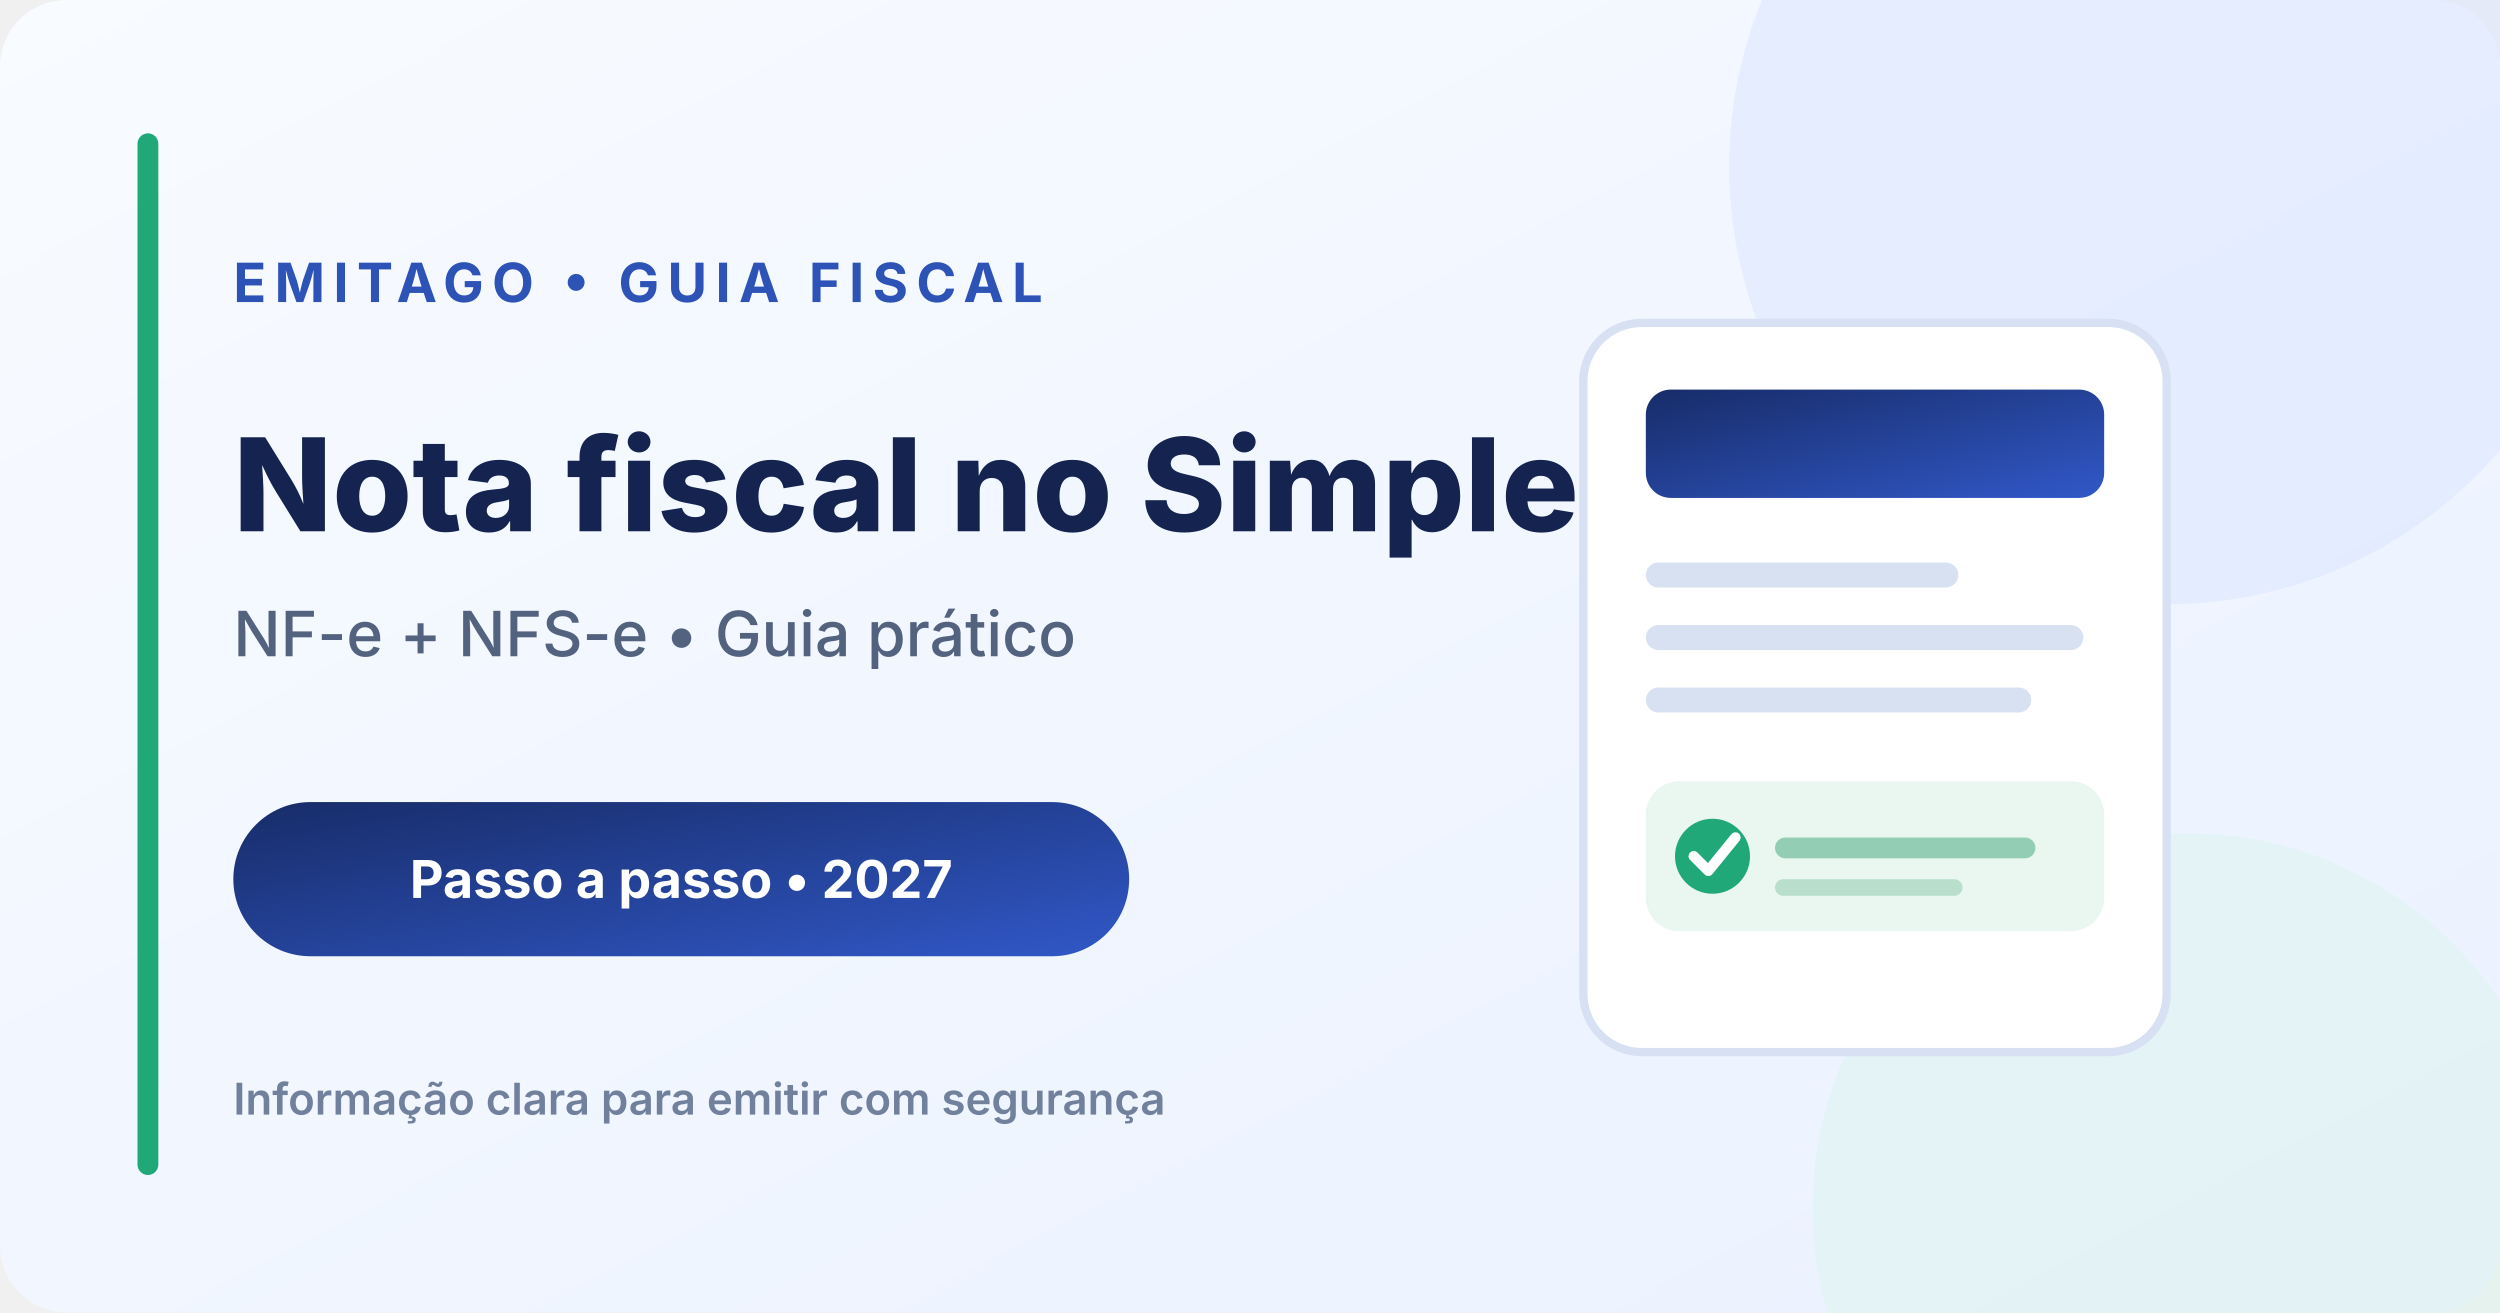
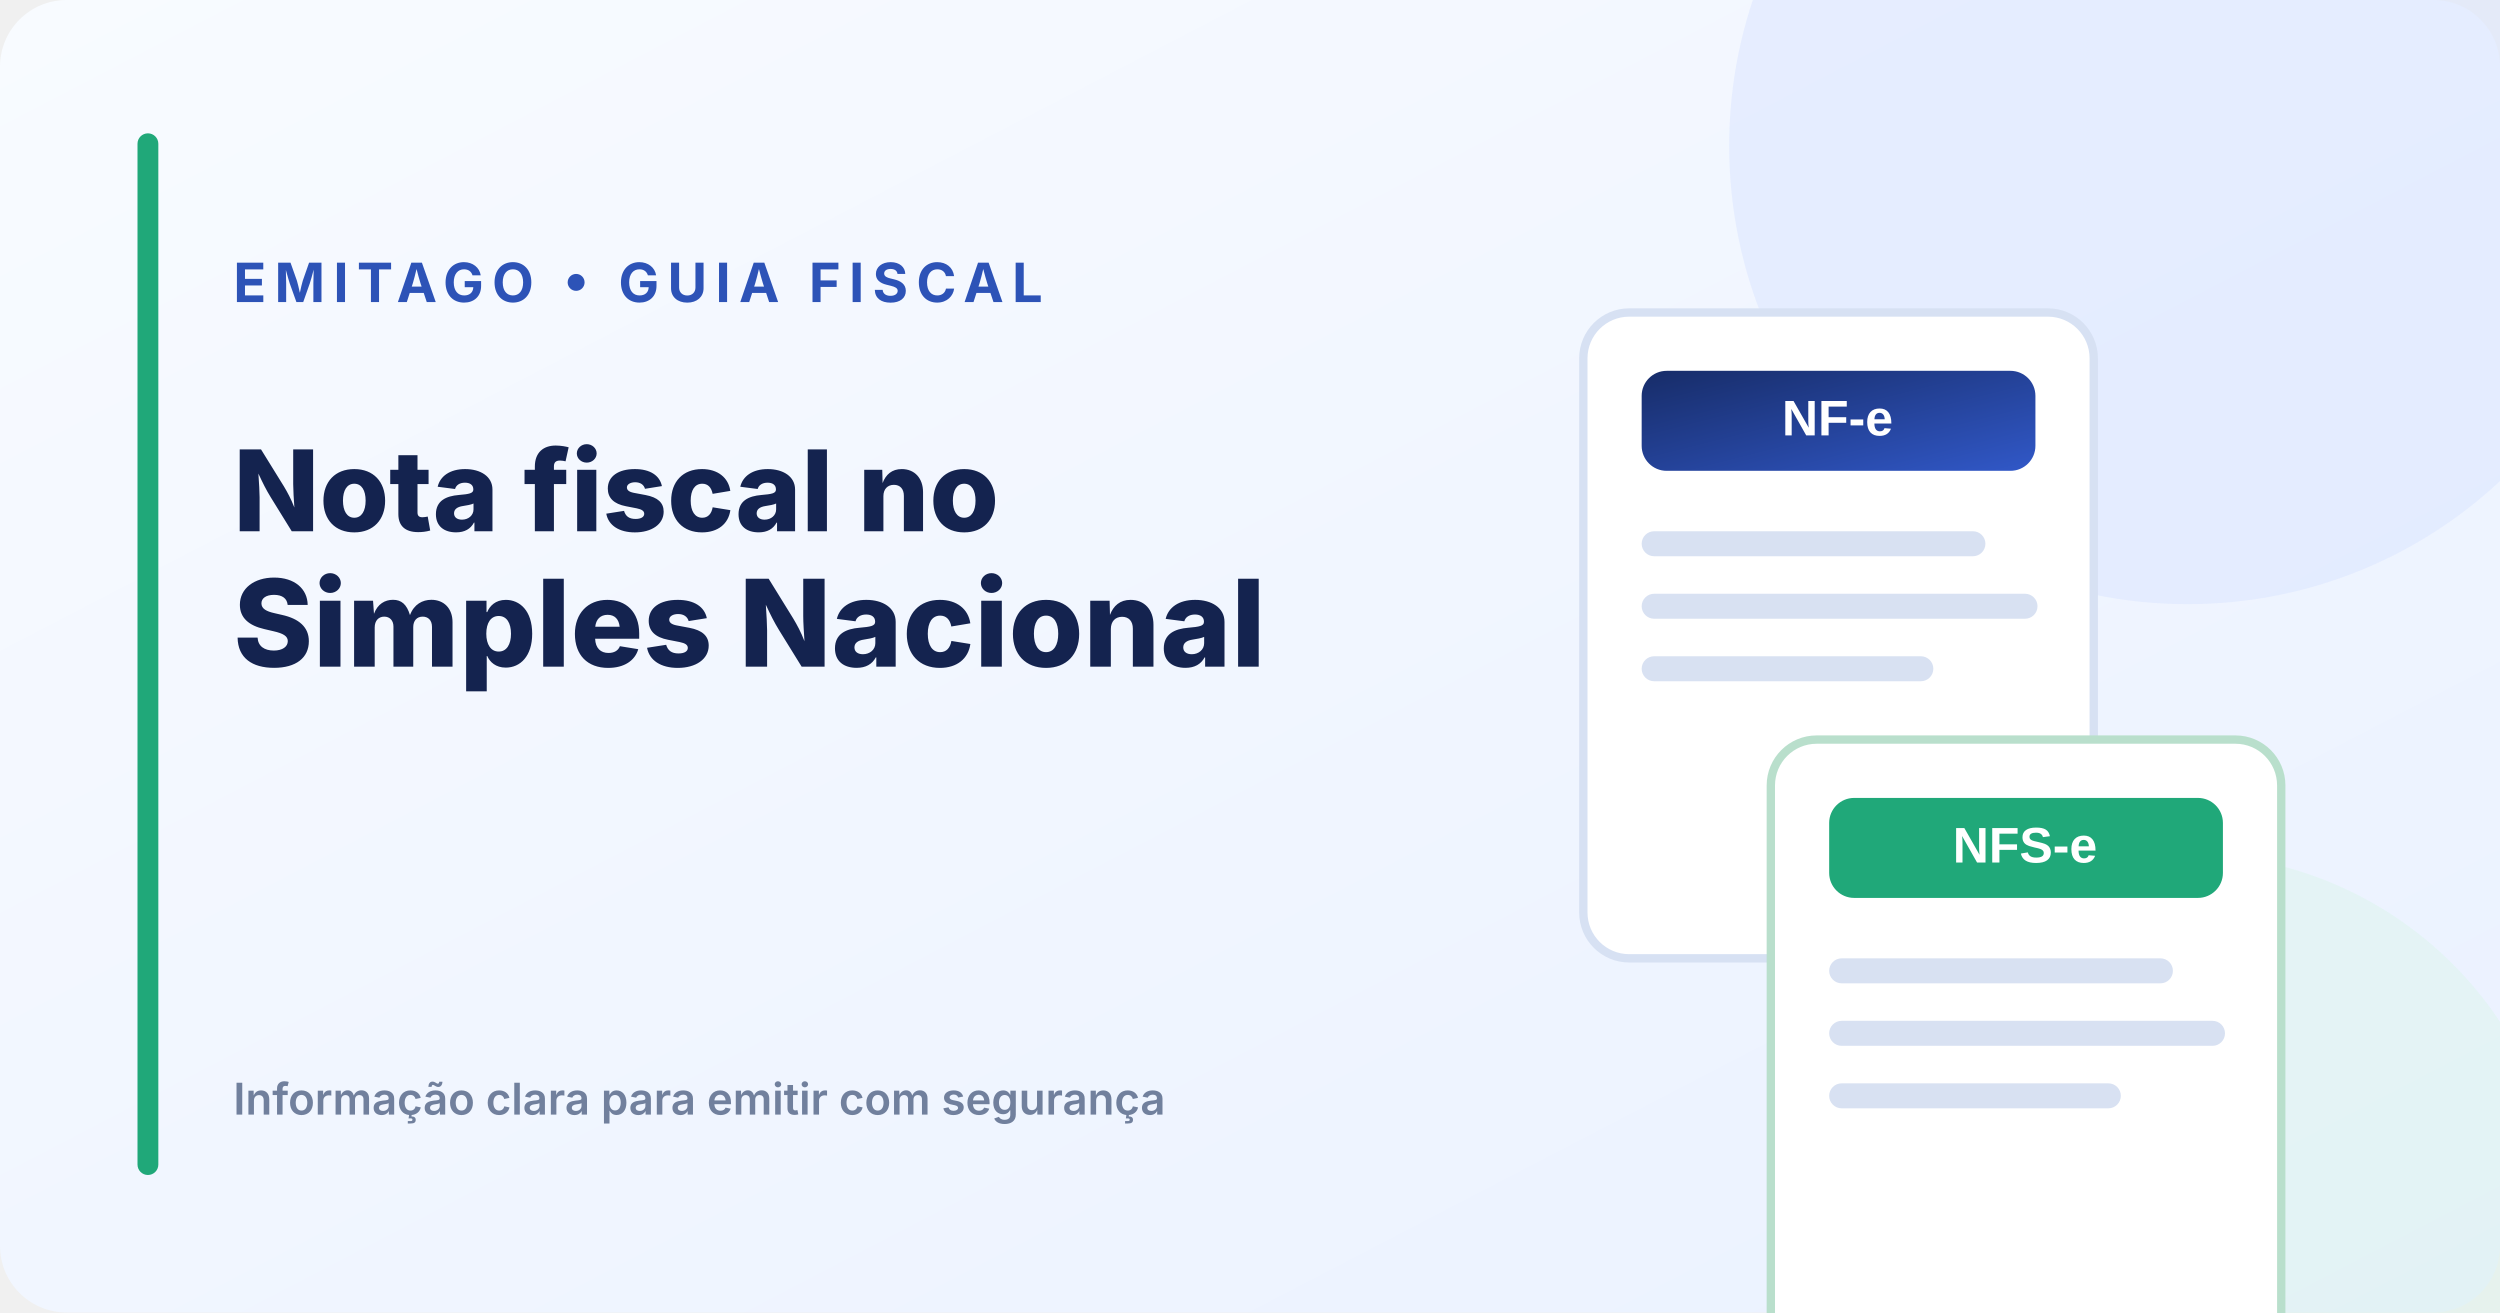
<svg xmlns="http://www.w3.org/2000/svg" width="1200" height="630" viewBox="0 0 1200 630">
  <defs>
    <linearGradient id="bg" x1="0" y1="0" x2="1" y2="1">
      <stop offset="0" stop-color="#f8fbff" />
      <stop offset="1" stop-color="#eaf1ff" />
    </linearGradient>
    <linearGradient id="blue" x1="0" y1="0" x2="1" y2="1">
      <stop offset="0" stop-color="#172c68" />
      <stop offset="1" stop-color="#3158c8" />
    </linearGradient>
  </defs>
  <rect width="1200" height="630" rx="32" fill="url(#bg)" />
-   <circle cx="1040" cy="80" r="210" fill="#dbe5ff" opacity=".55" />
-   <circle cx="1050" cy="580" r="180" fill="#d9f5e9" opacity=".45" />
+   <circle cx="1050" cy="70" r="220" fill="#dbe5ff" opacity=".55" />
+   <circle cx="1050" cy="590" r="180" fill="#d9f5e9" opacity=".45" />
  <rect x="66" y="64" width="10" height="500" rx="5" fill="#20a879" />
  <text x="112" y="145" font-family="Inter,Arial,sans-serif" font-size="26" font-weight="700" letter-spacing="4" fill="#2d53b7">EMITAGO • GUIA FISCAL</text>
-   <text x="112" y="255" font-family="Inter,Arial,sans-serif" font-size="62" font-weight="800" fill="#14234f">Nota fiscal no Simples</text>
-   <text x="112" y="315" font-family="Inter,Arial,sans-serif" font-size="30" font-weight="500" fill="#53627f">NF-e + NFS-e • Guia prático</text>
-   <rect x="112" y="385" width="430" height="74" rx="37" fill="url(#blue)" />
-   <text x="327" y="431" text-anchor="middle" font-family="Inter,Arial,sans-serif" font-size="25" font-weight="700" fill="#fff">Passo a passo • 2027</text>
-   <g transform="translate(760 155)">
-     <rect x="0" y="0" width="280" height="350" rx="28" fill="#fff" stroke="#d7e1f3" stroke-width="4" />
-     <rect x="30" y="32" width="220" height="52" rx="12" fill="url(#blue)" />
-     <rect x="30" y="115" width="150" height="12" rx="6" fill="#d8e1f2" />
-     <rect x="30" y="145" width="210" height="12" rx="6" fill="#d8e1f2" />
-     <rect x="30" y="175" width="185" height="12" rx="6" fill="#d8e1f2" />
-     <rect x="30" y="220" width="220" height="72" rx="16" fill="#e9f7f0" />
-     <circle cx="62" cy="256" r="18" fill="#20a879" />
-     <path d="M53 256l7 7 13-16" fill="none" stroke="#fff" stroke-width="5" stroke-linecap="round" stroke-linejoin="round" />
-     <rect x="92" y="247" width="125" height="10" rx="5" fill="#93cdb4" />
-     <rect x="92" y="267" width="90" height="8" rx="4" fill="#b9dfcc" />
+   <text x="112" y="255" font-family="Inter,Arial,sans-serif" font-size="54" font-weight="800" fill="#14234f">Nota fiscal no</text>
+   <text x="112" y="320" font-family="Inter,Arial,sans-serif" font-size="58" font-weight="800" fill="#14234f">Simples Nacional</text>
+   <g transform="translate(760 150)">
+     <rect x="0" y="0" width="245" height="310" rx="22" fill="#fff" stroke="#d7e1f3" stroke-width="4" />
+     <rect x="28" y="28" width="189" height="48" rx="12" fill="url(#blue)" />
+     <text x="122" y="59" text-anchor="middle" font-family="Arial,sans-serif" font-size="24" font-weight="700" fill="#fff">NF-e</text>
+     <rect x="28" y="105" width="165" height="12" rx="6" fill="#d8e1f2" />
+     <rect x="28" y="135" width="190" height="12" rx="6" fill="#d8e1f2" />
+     <rect x="28" y="165" width="140" height="12" rx="6" fill="#d8e1f2" />
+     <rect x="90" y="205" width="245" height="310" rx="22" fill="#fff" stroke="#b9dfcc" stroke-width="4" />
+     <rect x="118" y="233" width="189" height="48" rx="12" fill="#20a879" />
+     <text x="212" y="264" text-anchor="middle" font-family="Arial,sans-serif" font-size="24" font-weight="700" fill="#fff">NFS-e</text>
+     <rect x="118" y="310" width="165" height="12" rx="6" fill="#d8e1f2" />
+     <rect x="118" y="340" width="190" height="12" rx="6" fill="#d8e1f2" />
+     <rect x="118" y="370" width="140" height="12" rx="6" fill="#d8e1f2" />
  </g>
  <text x="112" y="535" font-family="Inter,Arial,sans-serif" font-size="21" font-weight="600" fill="#71809d">Informação clara para emitir com segurança</text>
</svg>
